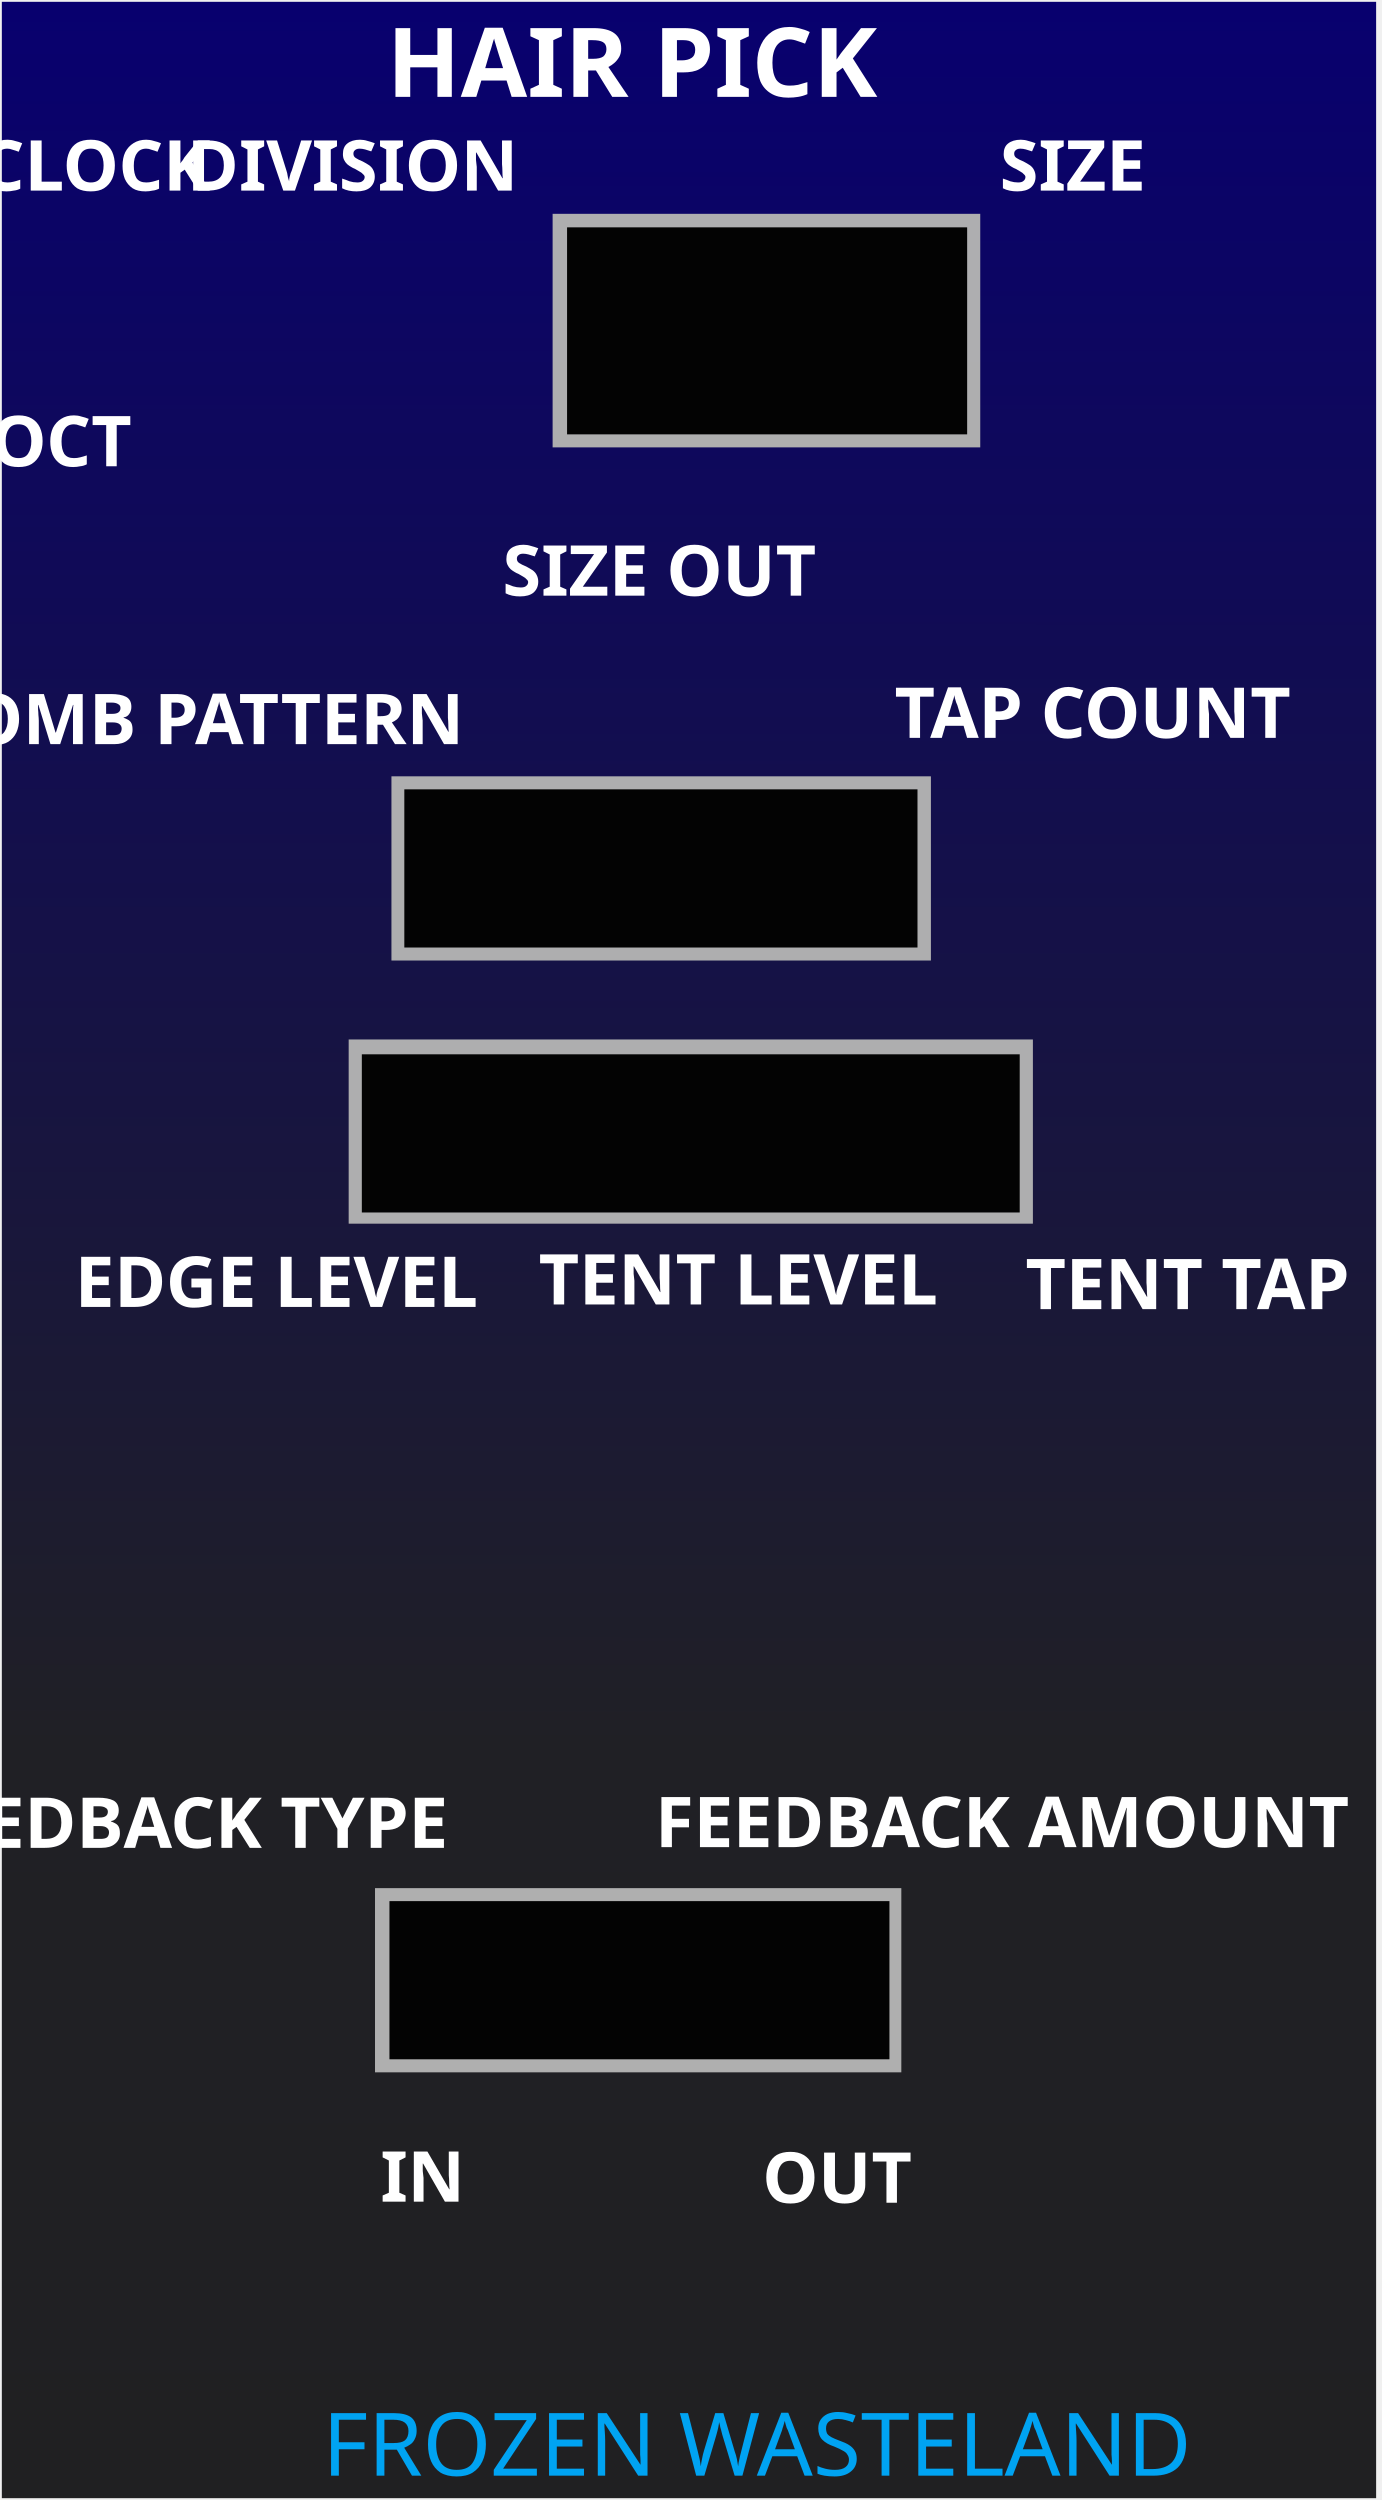
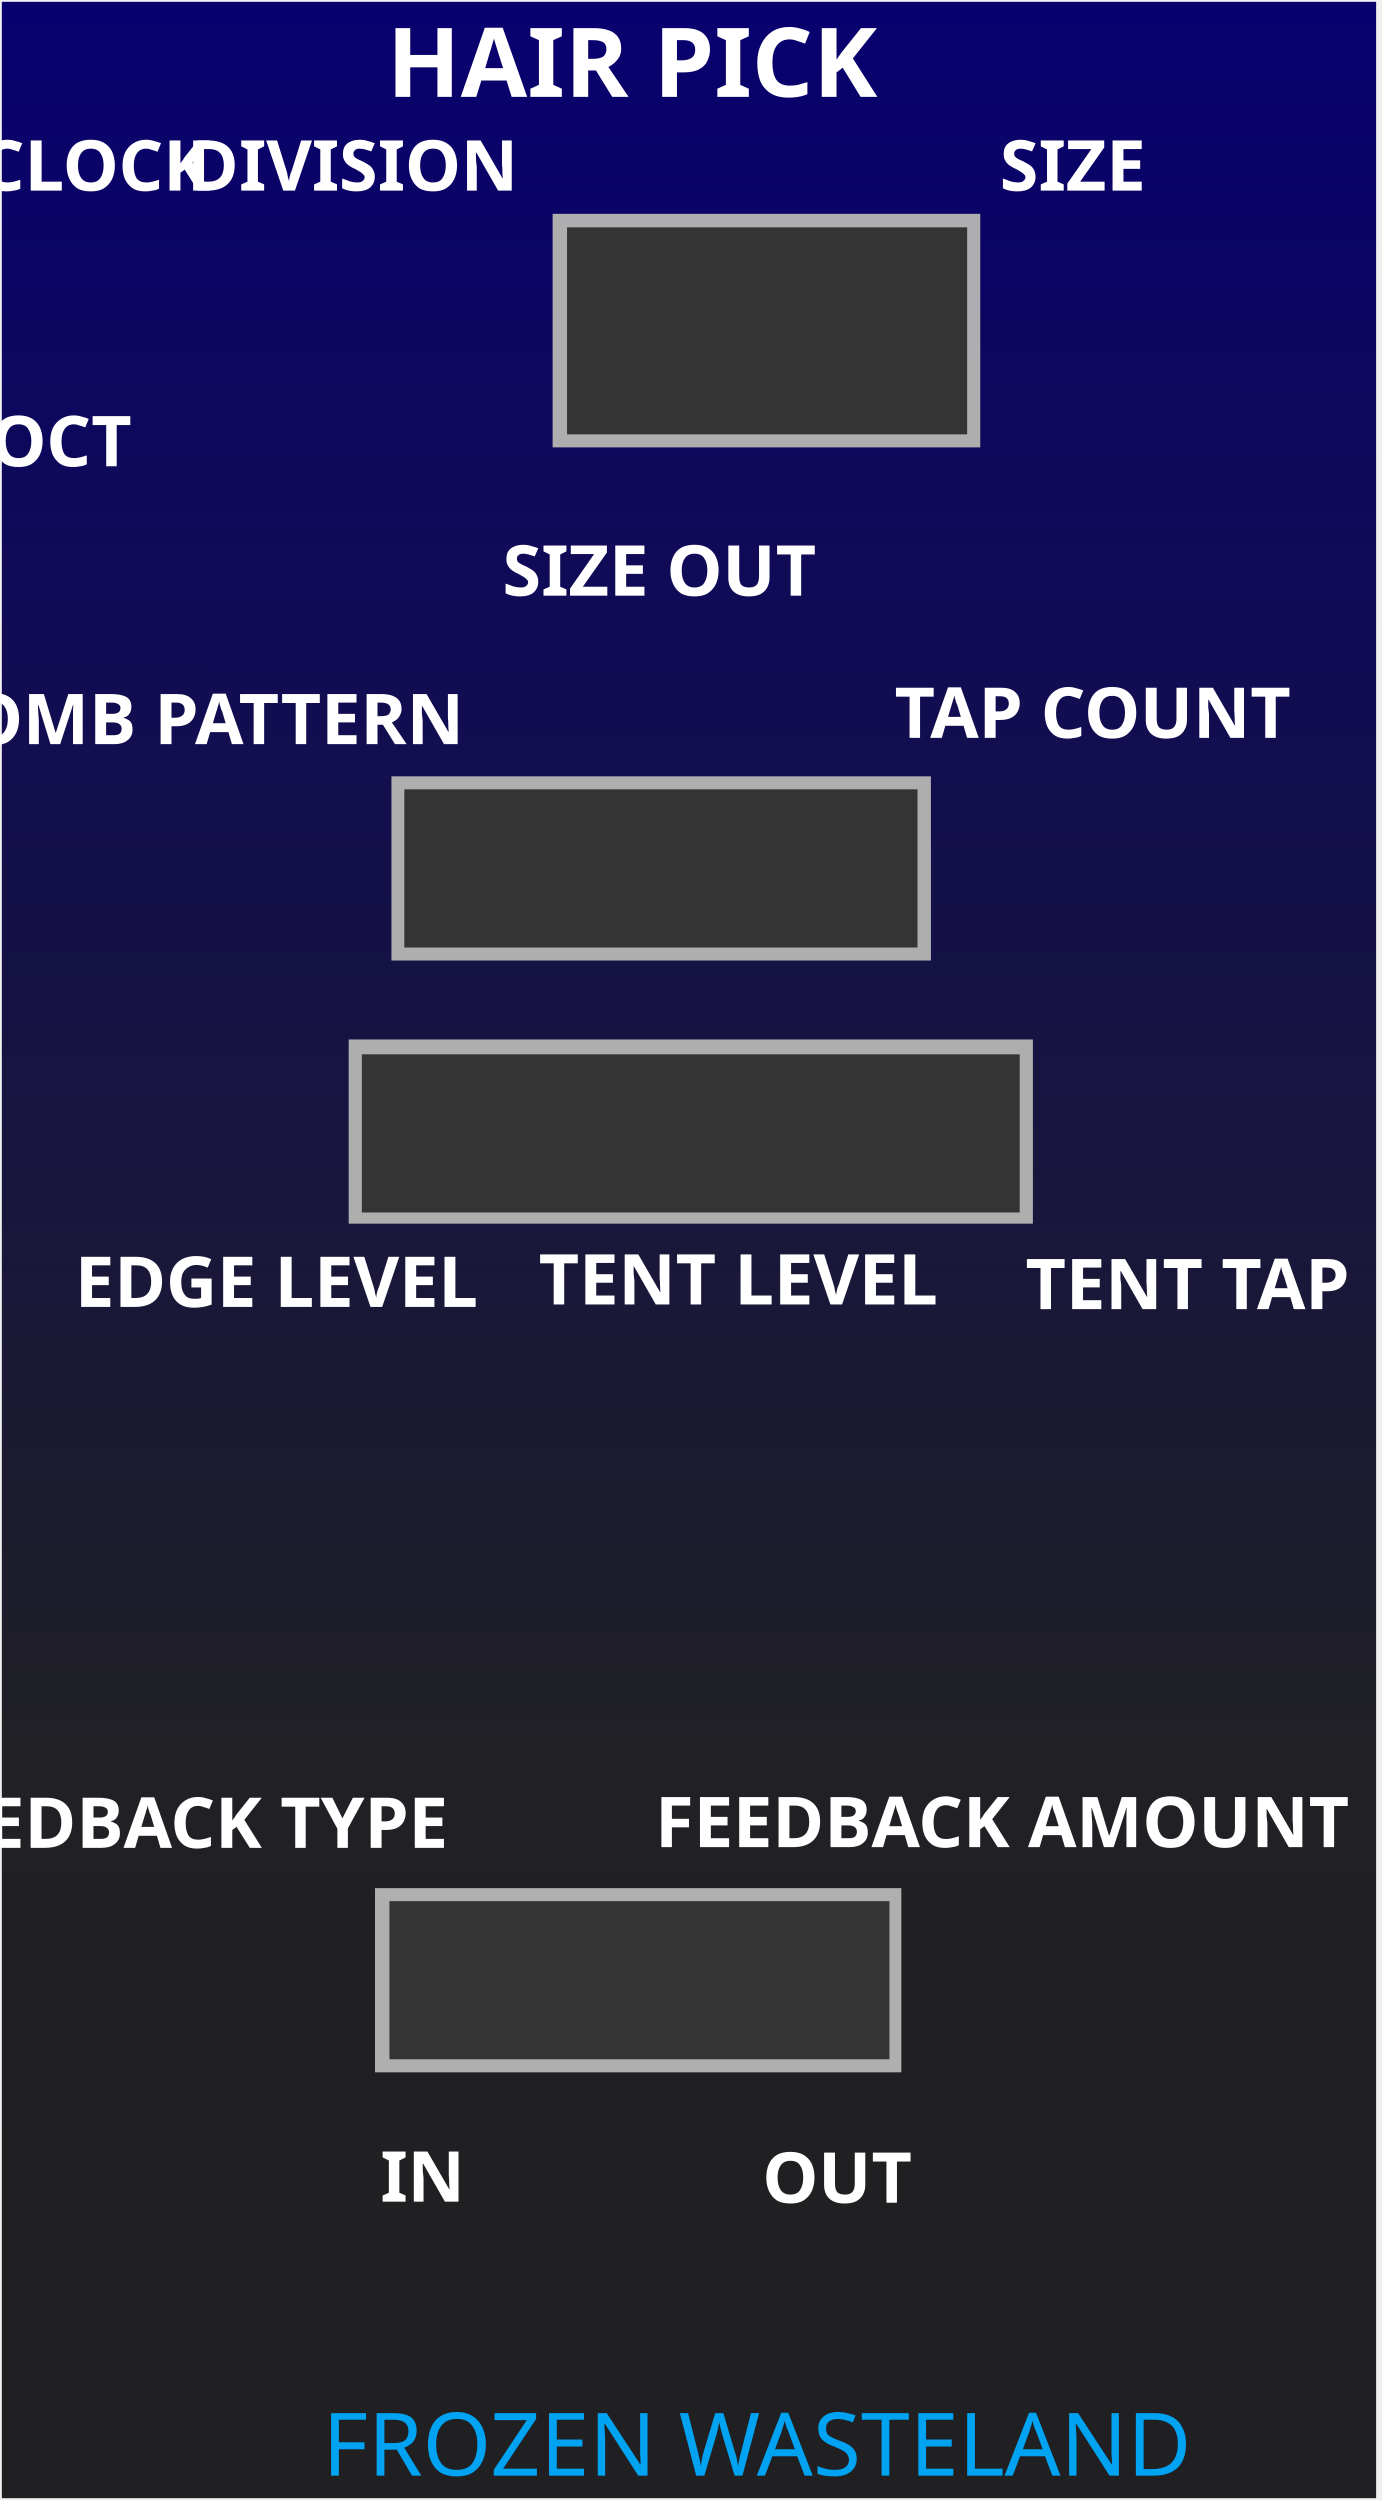
<svg xmlns="http://www.w3.org/2000/svg" xmlns:xlink="http://www.w3.org/1999/xlink" width="210" height="380" viewBox="0 0 55.563 100.542" version="1.1" id="svg11003">
  <defs id="defs10997">
    <linearGradient id="linearGradient4682">
      <stop style="stop-color:#202022;stop-opacity:1;" offset="0" id="stop3387" />
      <stop style="stop-color:#202025;stop-opacity:1;" offset=".3" id="stop3388" />
      <stop style="stop-color:#08006f;stop-opacity:1;" offset="1" id="stop3389" />
    </linearGradient>
    <linearGradient xlink:href="#linearGradient4682" id="linearGradient4684" x1="35.22" y1="150.858" x2="35.24" y2="50.164" gradientUnits="userSpaceOnUse" gradientTransform="matrix(1.074566,0,0,1,-2.626184,0)" />
  </defs>
  <g id="layer1" transform="translate(-35.14631,-50.389)">
    <path id="path33493" d="M 35.22,50.462 H 90.49 V 150.858 H 35.22 Z m 0,0" style="fill:url(#linearGradient4684);fill-opacity:1;fill-rule:nonzero;stroke:none;stroke-width:0.326" />
    <text xml:space="preserve" style="font-style:normal;font-weight:normal;font-size:3.528px;line-height:1.25;font-family:sans-serif;letter-spacing:0px;word-spacing:0px;fill:#ffffff;fill-opacity:1;stroke:none;stroke-width:0.265" x="25.319" y="64.823" id="text5097">
      <tspan id="tspan5095" x="25.319" y="68.041" style="stroke-width:0.265" />
    </text>
    <text xml:space="preserve" style="font-style:normal;font-weight:bold;font-size:3.528px;line-height:1.25;font-family:Homenaje;text-align:center;letter-spacing:0px;word-spacing:0px;text-anchor:middle;fill:#ffffff;fill-opacity:1;stroke:none;stroke-width:0.265;-inkscape-font-specification:'Homenaje Bold';font-stretch:normal;font-variant:normal;" x="62.861" y="54.284" id="text136">
      <tspan x="62.861" y="54.284" style="font-style:normal;font-variant:normal;font-weight:bold;font-stretch:normal;font-size:3.881px;font-family:Homenaje;-inkscape-font-specification:'Homenaje Bold';stroke-width:0.265;" id="tspan1059">HAIR PICK</tspan>
    </text>
    <text xml:space="preserve" style="font-style:normal;font-variant:normal;font-weight:bold;font-stretch:normal;font-size:3.528px;line-height:1.25;font-family:Homenaje;-inkscape-font-specification:'Homenaje Bold';text-align:center;letter-spacing:0px;word-spacing:0px;text-anchor:middle;fill:#ffffff;fill-opacity:1;stroke:none;stroke-width:0.265;" x="44.579" y="124.703" id="text299">
      <tspan id="tspan297" x="44.579" y="124.703" style="font-style:normal;font-variant:normal;font-weight:bold;font-stretch:normal;font-size:2.822px;font-family:Homenaje;-inkscape-font-specification:'Homenaje Bold';stroke-width:0.265;">FEEDBACK TYPE</tspan>
    </text>
    <text xml:space="preserve" style="font-style:normal;font-variant:normal;font-weight:bold;font-stretch:normal;font-size:3.528px;line-height:1.25;font-family:Consolas;-inkscape-font-specification:'Consolas Bold';text-align:center;letter-spacing:0px;word-spacing:0px;text-anchor:middle;fill:#ffffff;fill-opacity:1;stroke:none;stroke-width:0.265" x="66.103" y="146.53" id="text373">
      <tspan id="tspan371" x="66.103" y="149.591" style="font-size:2.117px;stroke-width:0.265" />
    </text>
    <flowRoot xml:space="preserve" id="flowRoot250" style="font-style:normal;font-variant:normal;font-weight:bold;font-stretch:normal;font-size:13.333px;line-height:1.25;font-family:Consolas;-inkscape-font-specification:'Consolas Bold';text-align:center;letter-spacing:0px;word-spacing:0px;text-anchor:middle;fill:#ffffff;fill-opacity:1;stroke:none">
      <flowRegion id="flowRegion252">
        <rect id="rect254" width="3.182" height="16.971" x="78.135" y="118.901" />
      </flowRegion>
      <flowPara id="flowPara256" />
    </flowRoot>
    <text xml:space="preserve" style="font-style:normal;font-variant:normal;font-weight:bold;font-stretch:normal;font-size:3.528px;line-height:1.25;font-family:Consolas;-inkscape-font-specification:'Consolas Bold';text-align:start;letter-spacing:0px;word-spacing:0px;text-anchor:start;fill:#00a3f2;fill-opacity:1;stroke:none;stroke-width:0.265;" x="48.116" y="149.953" id="text3885-7">
      <tspan id="tspan3883-0" x="48.116" y="149.953" style="font-style:normal;font-variant:normal;font-weight:normal;font-stretch:normal;font-family:'Bradley Gratis';-inkscape-font-specification:'Bradley Gratis';text-align:start;text-anchor:start;stroke-width:0.265;fill:#00a3f2;fill-opacity:1;">FROZEN WASTELAND</tspan>
    </text>
    <text xml:space="preserve" style="font-style:normal;font-variant:normal;font-weight:bold;font-stretch:normal;font-size:3.528px;line-height:1.25;font-family:Consolas;-inkscape-font-specification:'Consolas Bold';text-align:center;letter-spacing:0px;word-spacing:0px;text-anchor:middle;fill:#ffffff;fill-opacity:1;stroke:none;stroke-width:0.265" x="61.075" y="98.742" id="text6637">
      <tspan id="tspan6635" x="61.075" y="101.803" style="stroke-width:0.265" />
    </text>
    <flowRoot xml:space="preserve" id="flowRoot1051" style="font-style:normal;font-variant:normal;font-weight:bold;font-stretch:normal;font-size:13.333px;line-height:1.25;font-family:Consolas;-inkscape-font-specification:'Consolas Bold';text-align:center;letter-spacing:0px;word-spacing:0px;text-anchor:middle;fill:#ffffff;fill-opacity:1;stroke:none">
      <flowRegion id="flowRegion1053">
        <rect id="rect1055" width="233.876" height="149.023" x="-26.693" y="28.038" />
      </flowRegion>
      <flowPara id="flowPara1057" />
    </flowRoot>
    <text xml:space="preserve" style="font-style:normal;font-variant:normal;font-weight:bold;font-stretch:normal;font-size:3.528px;line-height:1.25;font-family:Homenaje;-inkscape-font-specification:'Homenaje Bold';text-align:center;letter-spacing:0px;word-spacing:0px;text-anchor:middle;fill:#ffffff;fill-opacity:1;stroke:none;stroke-width:0.265;" x="71.108" y="138.977" id="text307-7">
      <tspan id="tspan305-4" x="71.108" y="138.977" style="font-style:normal;font-variant:normal;font-weight:bold;font-stretch:normal;font-size:2.822px;font-family:Homenaje;-inkscape-font-specification:'Homenaje Bold';stroke-width:0.265;">OUT</tspan>
    </text>
    <text xml:space="preserve" style="font-style:normal;font-variant:normal;font-weight:bold;font-stretch:normal;font-size:3.528px;line-height:1.25;font-family:Homenaje;-inkscape-font-specification:'Homenaje Bold';text-align:center;letter-spacing:0px;word-spacing:0px;text-anchor:middle;fill:#ffffff;fill-opacity:1;stroke:none;stroke-width:0.265;" x="54.431" y="138.934" id="text307-7-9">
      <tspan id="tspan305-4-3" x="54.431" y="138.934" style="font-style:normal;font-variant:normal;font-weight:bold;font-stretch:normal;font-size:2.822px;font-family:Homenaje;-inkscape-font-specification:'Homenaje Bold';stroke-width:0.265;">IN</tspan>
    </text>
    <text xml:space="preserve" style="font-style:normal;font-variant:normal;font-weight:bold;font-stretch:normal;font-size:3.528px;line-height:1.25;font-family:Homenaje;-inkscape-font-specification:'Homenaje Bold';text-align:start;letter-spacing:0px;word-spacing:0px;text-anchor:start;fill:#ffffff;fill-opacity:1;stroke:none;stroke-width:0.265;" x="38.16" y="102.949" id="text299-5">
      <tspan id="tspan297-8" x="38.16" y="102.949" style="font-style:normal;font-variant:normal;font-weight:bold;font-stretch:normal;font-size:2.822px;font-family:Homenaje;-inkscape-font-specification:'Homenaje Bold';text-align:start;text-anchor:start;stroke-width:0.265;">EDGE LEVEL</tspan>
    </text>
    <flowRoot xml:space="preserve" id="flowRoot1227" style="font-style:normal;font-variant:normal;font-weight:bold;font-stretch:normal;font-size:13.333px;line-height:1.25;font-family:Consolas;-inkscape-font-specification:'Consolas Bold';text-align:center;letter-spacing:0px;word-spacing:0px;text-anchor:middle;fill:#ffffff;fill-opacity:1;stroke:none">
      <flowRegion id="flowRegion1229">
        <rect id="rect1231" width="73.539" height="30.406" x="-114.551" y="110.592" />
      </flowRegion>
      <flowPara id="flowPara1233" />
    </flowRoot>
    <flowRoot xml:space="preserve" id="flowRoot5298" style="fill:black;fill-opacity:1;stroke:none;font-family:Consolas;font-style:normal;font-weight:bold;font-size:13.333px;line-height:1.25;letter-spacing:0px;word-spacing:0px;text-anchor:middle;text-align:center;-inkscape-font-specification:'Consolas Bold';font-stretch:normal;font-variant:normal">
      <flowRegion id="flowRegion5300">
        <rect id="rect5302" width="171.827" height="43.134" x="83.439" y="19.729" />
      </flowRegion>
      <flowPara id="flowPara5304" />
    </flowRoot>
    <text xml:space="preserve" style="font-style:normal;font-variant:normal;font-weight:bold;font-stretch:normal;font-size:3.528px;line-height:1.25;font-family:Homenaje;-inkscape-font-specification:'Homenaje Bold';text-align:start;letter-spacing:0px;word-spacing:0px;text-anchor:start;fill:#ffffff;fill-opacity:1;stroke:none;stroke-width:0.265;" x="56.803" y="102.854" id="text299-5-6">
      <tspan id="tspan297-8-0" x="56.803" y="102.854" style="font-style:normal;font-variant:normal;font-weight:bold;font-stretch:normal;font-size:2.822px;font-family:Homenaje;-inkscape-font-specification:'Homenaje Bold';text-align:start;text-anchor:start;stroke-width:0.265;">TENT LEVEL</tspan>
    </text>
    <text xml:space="preserve" style="font-style:normal;font-variant:normal;font-weight:bold;font-stretch:normal;font-size:3.528px;line-height:1.25;font-family:Homenaje;-inkscape-font-specification:'Homenaje Bold';text-align:start;letter-spacing:0px;word-spacing:0px;text-anchor:start;fill:#ffffff;fill-opacity:1;stroke:none;stroke-width:0.265;" x="76.382" y="103.041" id="text299-5-6-7">
      <tspan id="tspan297-8-0-8" x="76.382" y="103.041" style="font-style:normal;font-variant:normal;font-weight:bold;font-stretch:normal;font-size:2.822px;font-family:Homenaje;-inkscape-font-specification:'Homenaje Bold';text-align:start;text-anchor:start;stroke-width:0.265;">TENT TAP</tspan>
    </text>
    <flowRoot xml:space="preserve" id="flowRoot1643" style="fill:black;fill-opacity:1;stroke:none;font-family:Consolas;font-style:normal;font-weight:bold;font-size:13.333px;line-height:1.25;letter-spacing:0px;word-spacing:0px;text-anchor:middle;text-align:center;-inkscape-font-specification:'Consolas Bold';font-stretch:normal;font-variant:normal">
      <flowRegion id="flowRegion1645">
        <rect id="rect1647" width="232.638" height="33.234" x="-27.224" y="147.362" />
      </flowRegion>
      <flowPara id="flowPara1649" />
    </flowRoot>
    <text xml:space="preserve" style="font-style:normal;font-variant:normal;font-weight:bold;font-stretch:normal;font-size:3.528px;line-height:1.25;font-family:Homenaje;-inkscape-font-specification:'Homenaje Bold';text-align:center;letter-spacing:0px;word-spacing:0px;text-anchor:middle;fill:#ffffff;fill-opacity:1;stroke:none;stroke-width:0.265;" x="77.743" y="124.678" id="text299-8">
      <tspan id="tspan297-2" x="77.743" y="124.678" style="font-style:normal;font-variant:normal;font-weight:bold;font-stretch:normal;font-size:2.822px;font-family:Homenaje;-inkscape-font-specification:'Homenaje Bold';stroke-width:0.265;">FEEDBACK AMOUNT</tspan>
    </text>
    <text xml:space="preserve" style="font-style:normal;font-variant:normal;font-weight:bold;font-stretch:normal;font-size:3.528px;line-height:1.25;font-family:Homenaje;-inkscape-font-specification:'Homenaje Bold';text-align:center;letter-spacing:0px;word-spacing:0px;text-anchor:middle;fill:#ffffff;fill-opacity:1;stroke:none;stroke-width:0.265;" x="45.23" y="80.319" id="text299-0">
      <tspan id="tspan297-3" x="45.23" y="80.319" style="font-style:normal;font-variant:normal;font-weight:bold;font-stretch:normal;font-size:2.822px;font-family:Homenaje;-inkscape-font-specification:'Homenaje Bold';stroke-width:0.265;">COMB PATTERN</tspan>
    </text>
    <text xml:space="preserve" style="font-style:normal;font-variant:normal;font-weight:bold;font-stretch:normal;font-size:3.528px;line-height:1.25;font-family:Homenaje;-inkscape-font-specification:'Homenaje Bold';text-align:center;letter-spacing:0px;word-spacing:0px;text-anchor:middle;fill:#ffffff;fill-opacity:1;stroke:none;stroke-width:0.265;" x="81.381" y="80.063" id="text299-0-0">
      <tspan id="tspan297-3-0" x="81.381" y="80.063" style="font-style:normal;font-variant:normal;font-weight:bold;font-stretch:normal;font-size:2.822px;font-family:Homenaje;-inkscape-font-specification:'Homenaje Bold';stroke-width:0.265;">TAP COUNT</tspan>
    </text>
    <text xml:space="preserve" style="font-style:normal;font-variant:normal;font-weight:bold;font-stretch:normal;font-size:3.528px;line-height:1.25;font-family:Homenaje;-inkscape-font-specification:'Homenaje Bold';text-align:center;letter-spacing:0px;word-spacing:0px;text-anchor:middle;fill:#ffffff;fill-opacity:1;stroke:none;stroke-width:0.265;" x="51.613" y="58.056" id="text299-0-8">
      <tspan id="tspan297-3-03" x="51.613" y="58.056" style="font-style:normal;font-variant:normal;font-weight:bold;font-stretch:normal;font-size:2.822px;font-family:Homenaje;-inkscape-font-specification:'Homenaje Bold';stroke-width:0.265;">DIVISION</tspan>
    </text>
    <text xml:space="preserve" style="font-style:normal;font-variant:normal;font-weight:bold;font-stretch:normal;font-size:3.528px;line-height:1.25;font-family:Homenaje;-inkscape-font-specification:'Homenaje Bold';text-align:center;letter-spacing:0px;word-spacing:0px;text-anchor:middle;fill:#ffffff;fill-opacity:1;stroke:none;stroke-width:0.265;" x="80.58" y="58.056" id="text299-0-8-9">
      <tspan id="tspan297-3-03-8" x="80.58" y="58.056" style="font-style:normal;font-variant:normal;font-weight:bold;font-stretch:normal;font-size:2.822px;font-family:Homenaje;-inkscape-font-specification:'Homenaje Bold';stroke-width:0.265;">SIZE</tspan>
    </text>
    <text xml:space="preserve" style="font-style:normal;font-variant:normal;font-weight:bold;font-stretch:normal;font-size:3.528px;line-height:1.25;font-family:Homenaje;-inkscape-font-specification:'Homenaje Bold';text-align:center;letter-spacing:0px;word-spacing:0px;text-anchor:middle;fill:#ffffff;fill-opacity:1;stroke:none;stroke-width:0.265;" x="41.255" y="58.056" id="text299-0-8-2">
      <tspan id="tspan297-3-03-83" x="41.255" y="58.056" style="font-style:normal;font-variant:normal;font-weight:bold;font-stretch:normal;font-size:2.822px;font-family:Homenaje;-inkscape-font-specification:'Homenaje Bold';stroke-width:0.265;">CLOCK</tspan>
    </text>
    <text xml:space="preserve" style="font-style:normal;font-variant:normal;font-weight:bold;font-stretch:normal;font-size:3.528px;line-height:1.25;font-family:Consolas;-inkscape-font-specification:'Consolas Bold';text-align:center;letter-spacing:0px;word-spacing:0px;text-anchor:middle;fill:#ffffff;fill-opacity:1;stroke:none;stroke-width:0.265" x="41.415" y="69.142" id="text299-0-8-2-0">
      <tspan id="tspan297-3-03-83-2" x="41.415" y="69.142" style="font-style:normal;font-variant:normal;font-weight:bold;font-stretch:normal;font-size:2.822px;font-family:Homenaje;-inkscape-font-specification:'Homenaje Bold';stroke-width:0.265">V/OCT</tspan>
    </text>
    <text xml:space="preserve" style="font-style:normal;font-variant:normal;font-weight:bold;font-stretch:normal;font-size:3.528px;line-height:1.25;font-family:Homenaje;-inkscape-font-specification:'Homenaje Bold';text-align:center;letter-spacing:0px;word-spacing:0px;text-anchor:middle;fill:#ffffff;fill-opacity:1;stroke:none;stroke-width:0.265;" x="63.953" y="74.345" id="text299-0-8-2-0-5">
      <tspan id="tspan297-3-03-83-2-6" x="63.953" y="74.345" style="font-style:normal;font-variant:normal;font-weight:bold;font-stretch:normal;font-size:2.822px;font-family:Homenaje;-inkscape-font-specification:'Homenaje Bold';stroke-width:0.265;">SIZE OUT</tspan>
    </text>
    <rect style="opacity:0.981;fill:#b1b1b1;fill-opacity:1;stroke:none;stroke-width:1.116;stroke-miterlimit:4;stroke-dasharray:none;stroke-opacity:1" id="rect1673-4" width="17.198" height="9.393" x="57.371" y="58.988" />
-     <rect style="opacity:0.981;fill:#000000;fill-opacity:1;stroke:none;stroke-width:1.017;stroke-miterlimit:4;stroke-dasharray:none;stroke-opacity:1" id="rect1673" width="16.09" height="8.325" x="57.952" y="59.532" />
+     <rect style="opacity:0.981;fill:#323232;fill-opacity:1;stroke:none;stroke-width:1.017;stroke-miterlimit:4;stroke-dasharray:none;stroke-opacity:1" id="rect1673" width="16.09" height="8.325" x="57.952" y="59.532" />
    <rect style="opacity:0.981;fill:#b1b1b1;fill-opacity:1;stroke:none;stroke-width:0.641;stroke-miterlimit:4;stroke-dasharray:none;stroke-opacity:1" id="rect1673-6-2" width="21.696" height="7.408" x="50.889" y="81.61" />
-     <rect style="opacity:0.981;fill:#000000;fill-opacity:1;stroke:none;stroke-width:0.579;stroke-miterlimit:4;stroke-dasharray:none;stroke-opacity:1" id="rect1673-6" width="20.638" height="6.361" x="51.407" y="82.134" />
+     <rect style="opacity:0.981;fill:#323232;fill-opacity:1;stroke:none;stroke-width:0.579;stroke-miterlimit:4;stroke-dasharray:none;stroke-opacity:1" id="rect1673-6" width="20.638" height="6.361" x="51.407" y="82.134" />
    <rect style="opacity:0.981;fill:#b1b1b1;fill-opacity:1;stroke:none;stroke-width:0.721;stroke-miterlimit:4;stroke-dasharray:none;stroke-opacity:1" id="rect1673-6-4-6" width="27.517" height="7.408" x="49.169" y="92.193" />
-     <rect style="opacity:0.981;fill:#000000;fill-opacity:1;stroke:none;stroke-width:0.655;stroke-miterlimit:4;stroke-dasharray:none;stroke-opacity:1" id="rect1673-6-4" width="26.458" height="6.361" x="49.698" y="92.79" />
+     <rect style="opacity:0.981;fill:#323232;fill-opacity:1;stroke:none;stroke-width:0.655;stroke-miterlimit:4;stroke-dasharray:none;stroke-opacity:1" id="rect1673-6-4" width="26.458" height="6.361" x="49.698" y="92.79" />
    <rect style="opacity:0.981;fill:#b1b1b1;fill-opacity:1;stroke:none;stroke-width:0.633;stroke-miterlimit:4;stroke-dasharray:none;stroke-opacity:1" id="rect1673-6-0-5" width="21.167" height="7.408" x="50.228" y="126.324" />
-     <rect style="opacity:0.981;fill:#000000;fill-opacity:1;stroke:none;stroke-width:0.571;stroke-miterlimit:4;stroke-dasharray:none;stroke-opacity:1" id="rect1673-6-0" width="20.108" height="6.361" x="50.809" y="126.846" />
+     <rect style="opacity:0.981;fill:#323232;fill-opacity:1;stroke:none;stroke-width:0.571;stroke-miterlimit:4;stroke-dasharray:none;stroke-opacity:1" id="rect1673-6-0" width="20.108" height="6.361" x="50.809" y="126.846" />
  </g>
</svg>
